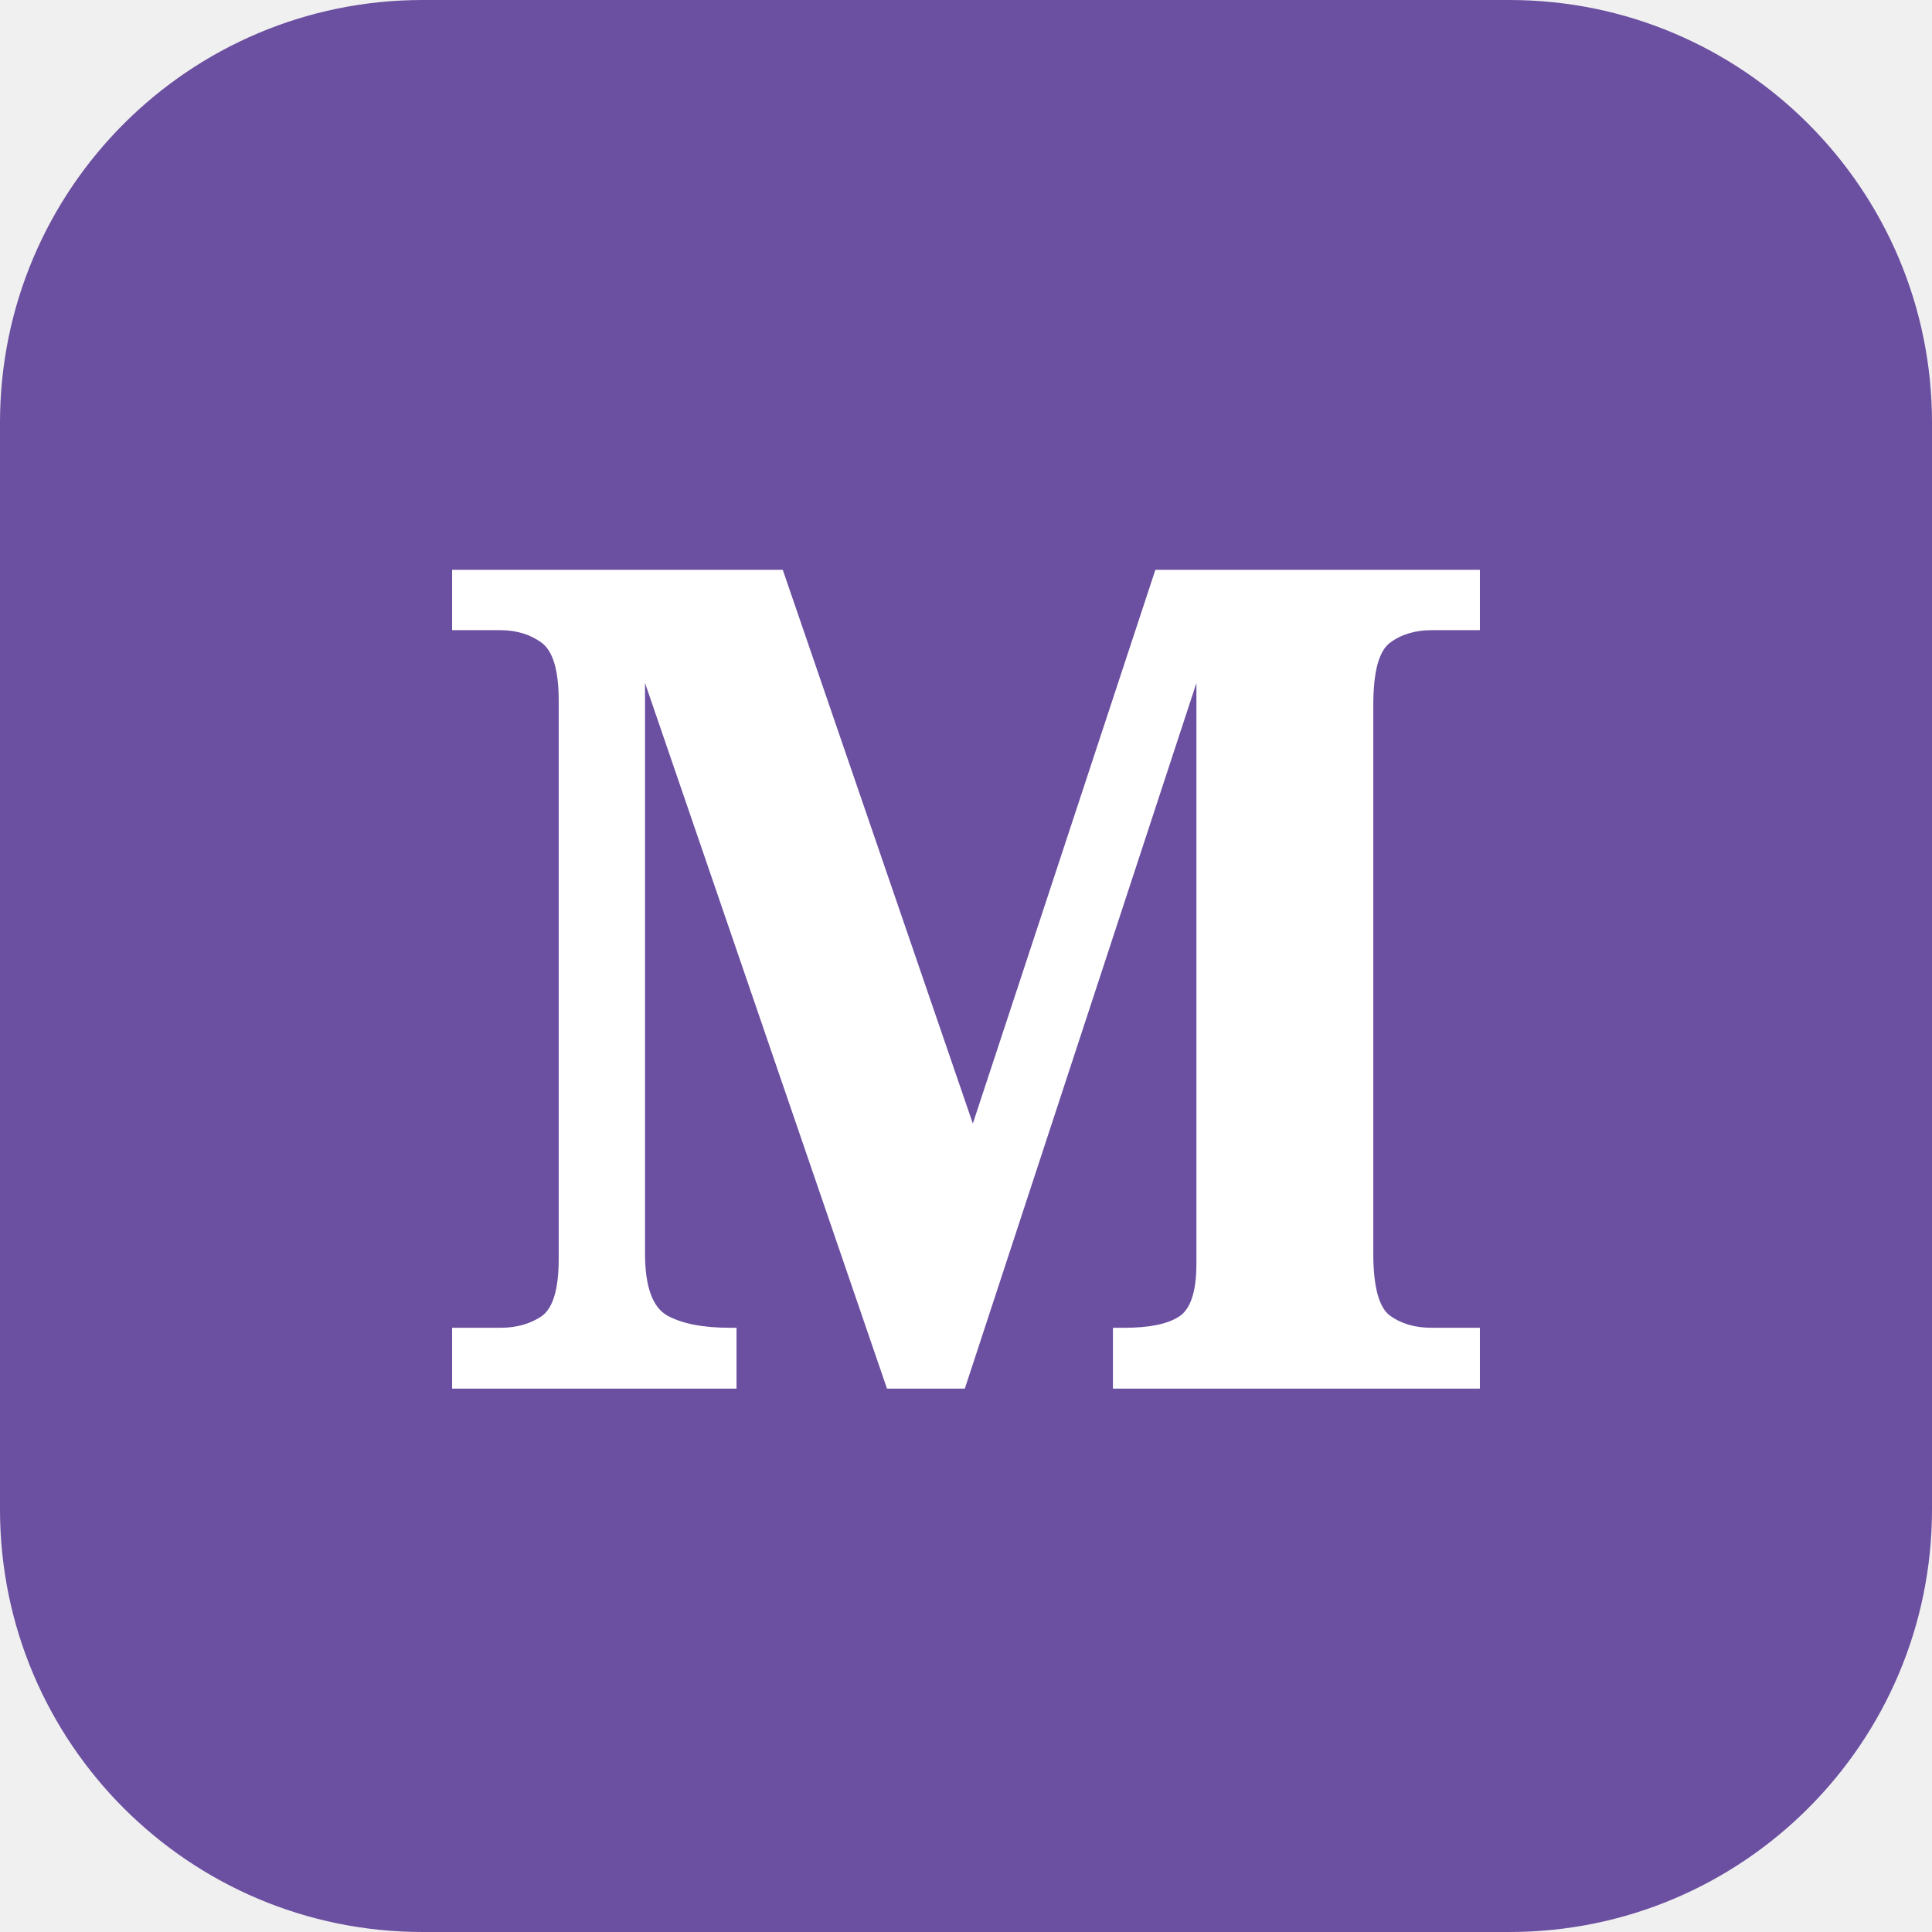
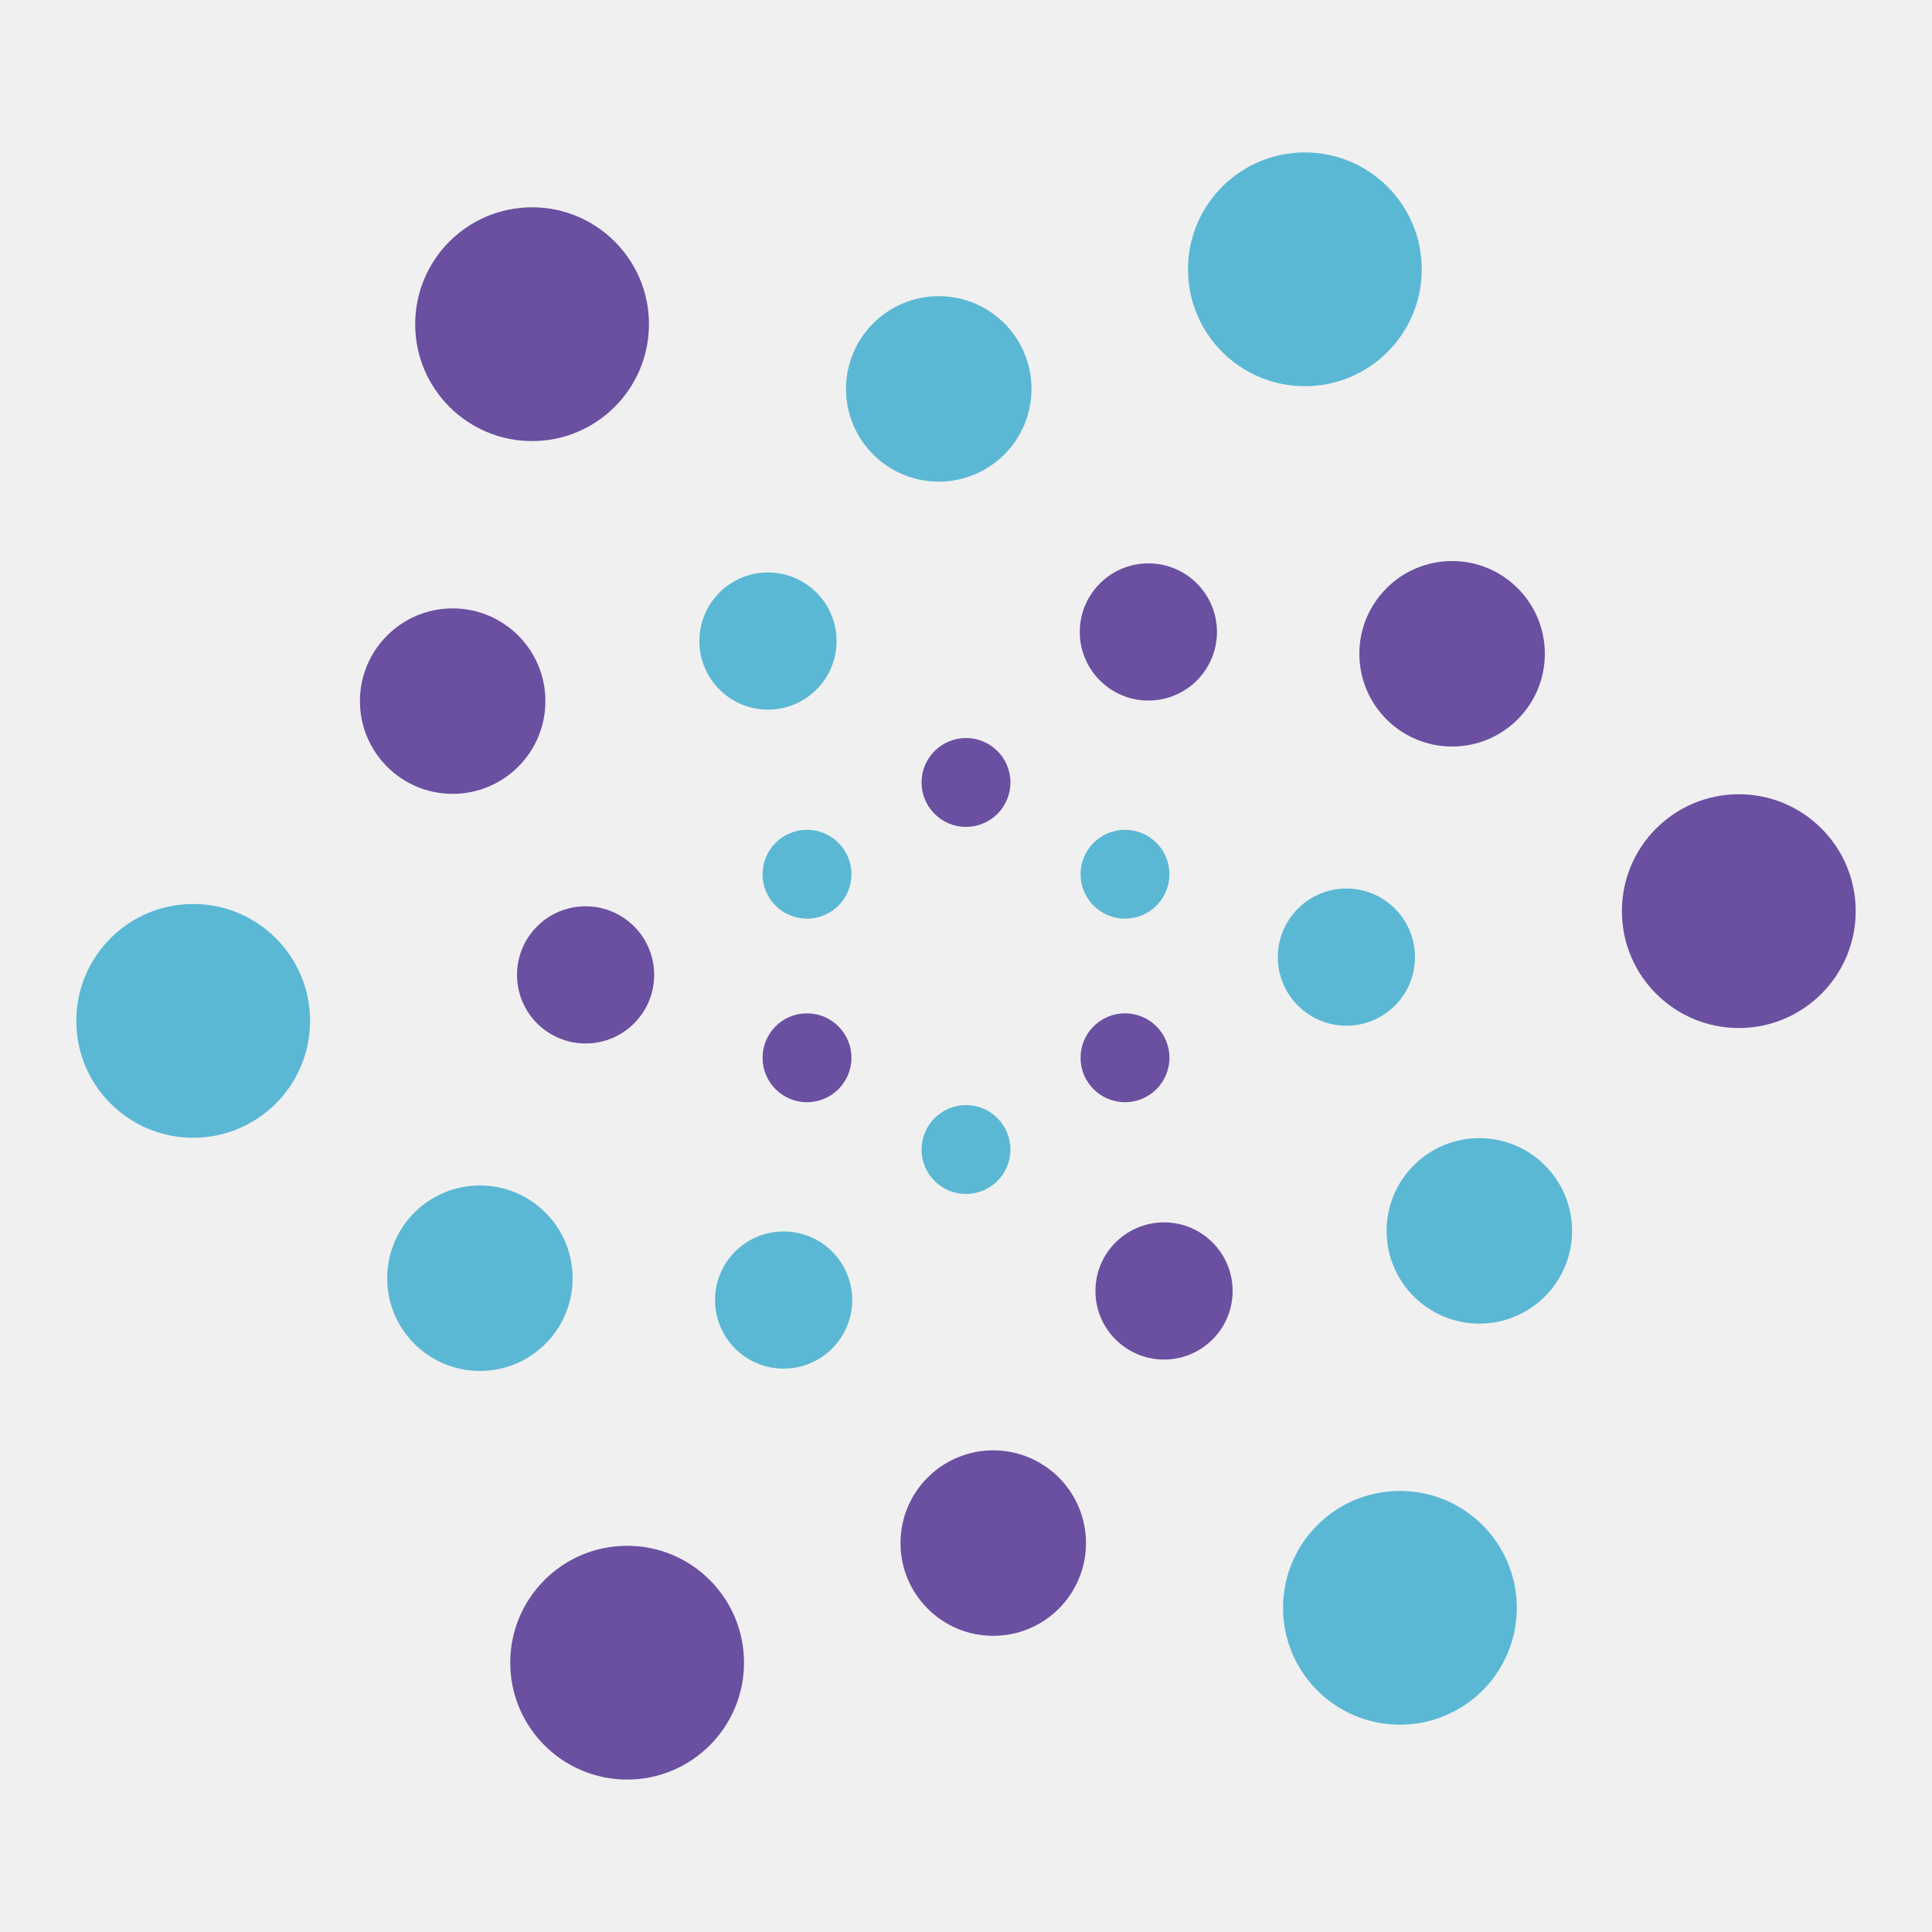
- <svg xmlns="http://www.w3.org/2000/svg" viewBox="0 0 64 64">
-   <rect width="64" height="64" rx="14" fill="#6B4FA0" />
-   <text x="32" y="46" font-family="Georgia, serif" font-weight="900" font-size="38" fill="#ffffff" text-anchor="middle" letter-spacing="-1">M</text>
+ <svg xmlns="http://www.w3.org/2000/svg" viewBox="0 0 100 100">
+   <circle cx="50.00" cy="40.50" r="2.30" fill="#6B4FA0" />
+   <circle cx="59.44" cy="32.71" r="3.55" fill="#6B4FA0" />
+   <circle cx="75.16" cy="33.84" r="4.80" fill="#6B4FA0" />
+   <circle cx="90.00" cy="47.16" r="6.05" fill="#6B4FA0" />
+   <circle cx="58.23" cy="45.25" r="2.30" fill="#5BB8D4" />
+   <circle cx="69.69" cy="49.54" r="3.55" fill="#5BB8D4" />
+   <circle cx="76.57" cy="63.71" r="4.80" fill="#5BB8D4" />
+   <circle cx="72.46" cy="83.22" r="6.05" fill="#5BB8D4" />
+   <circle cx="58.23" cy="54.75" r="2.30" fill="#6B4FA0" />
+   <circle cx="60.25" cy="66.82" r="3.55" fill="#6B4FA0" />
+   <circle cx="51.41" cy="79.87" r="4.80" fill="#6B4FA0" />
+   <circle cx="32.46" cy="86.06" r="6.05" fill="#6B4FA0" />
+   <circle cx="50.00" cy="59.50" r="2.30" fill="#5BB8D4" />
+   <circle cx="40.56" cy="67.29" r="3.55" fill="#5BB8D4" />
+   <circle cx="24.84" cy="66.16" r="4.80" fill="#5BB8D4" />
+   <circle cx="10.00" cy="52.84" r="6.05" fill="#5BB8D4" />
+   <circle cx="41.77" cy="54.75" r="2.30" fill="#6B4FA0" />
+   <circle cx="30.31" cy="50.46" r="3.55" fill="#6B4FA0" />
+   <circle cx="23.43" cy="36.29" r="4.80" fill="#6B4FA0" />
+   <circle cx="27.54" cy="16.78" r="6.05" fill="#6B4FA0" />
+   <circle cx="41.77" cy="45.25" r="2.30" fill="#5BB8D4" />
+   <circle cx="39.75" cy="33.18" r="3.55" fill="#5BB8D4" />
+   <circle cx="48.59" cy="20.13" r="4.80" fill="#5BB8D4" />
+   <circle cx="67.54" cy="13.94" r="6.05" fill="#5BB8D4" />
</svg>
